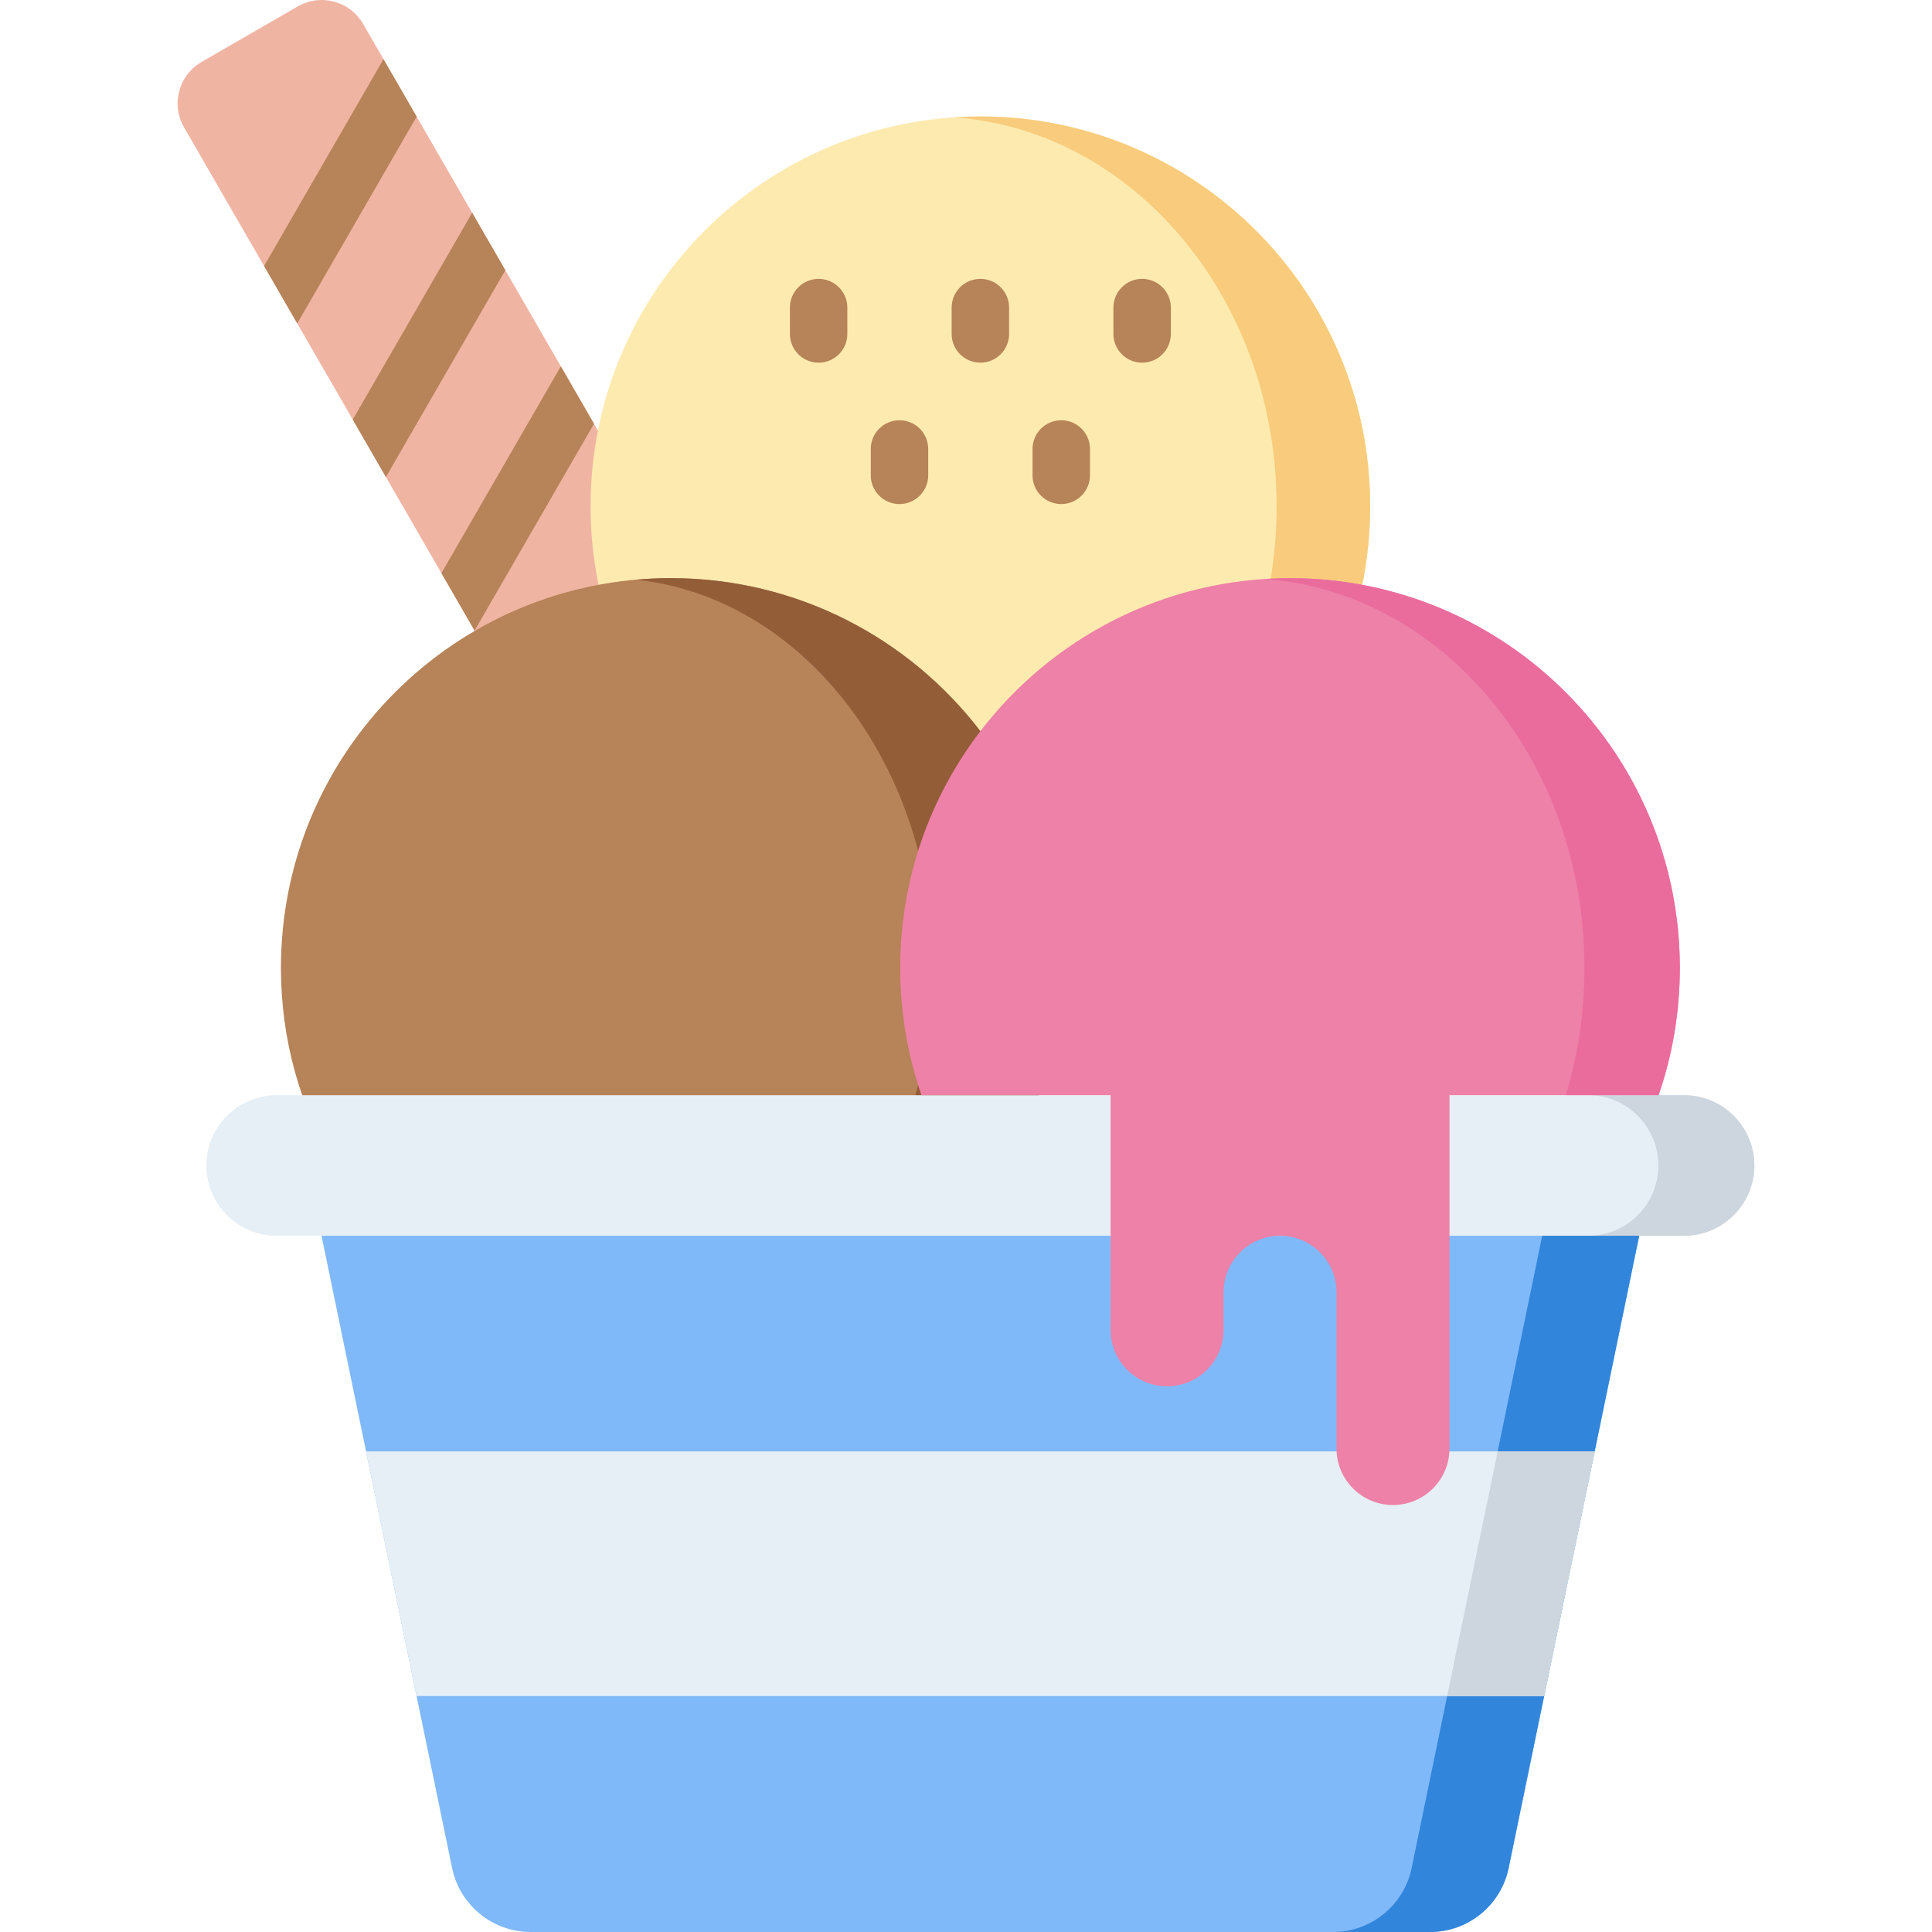
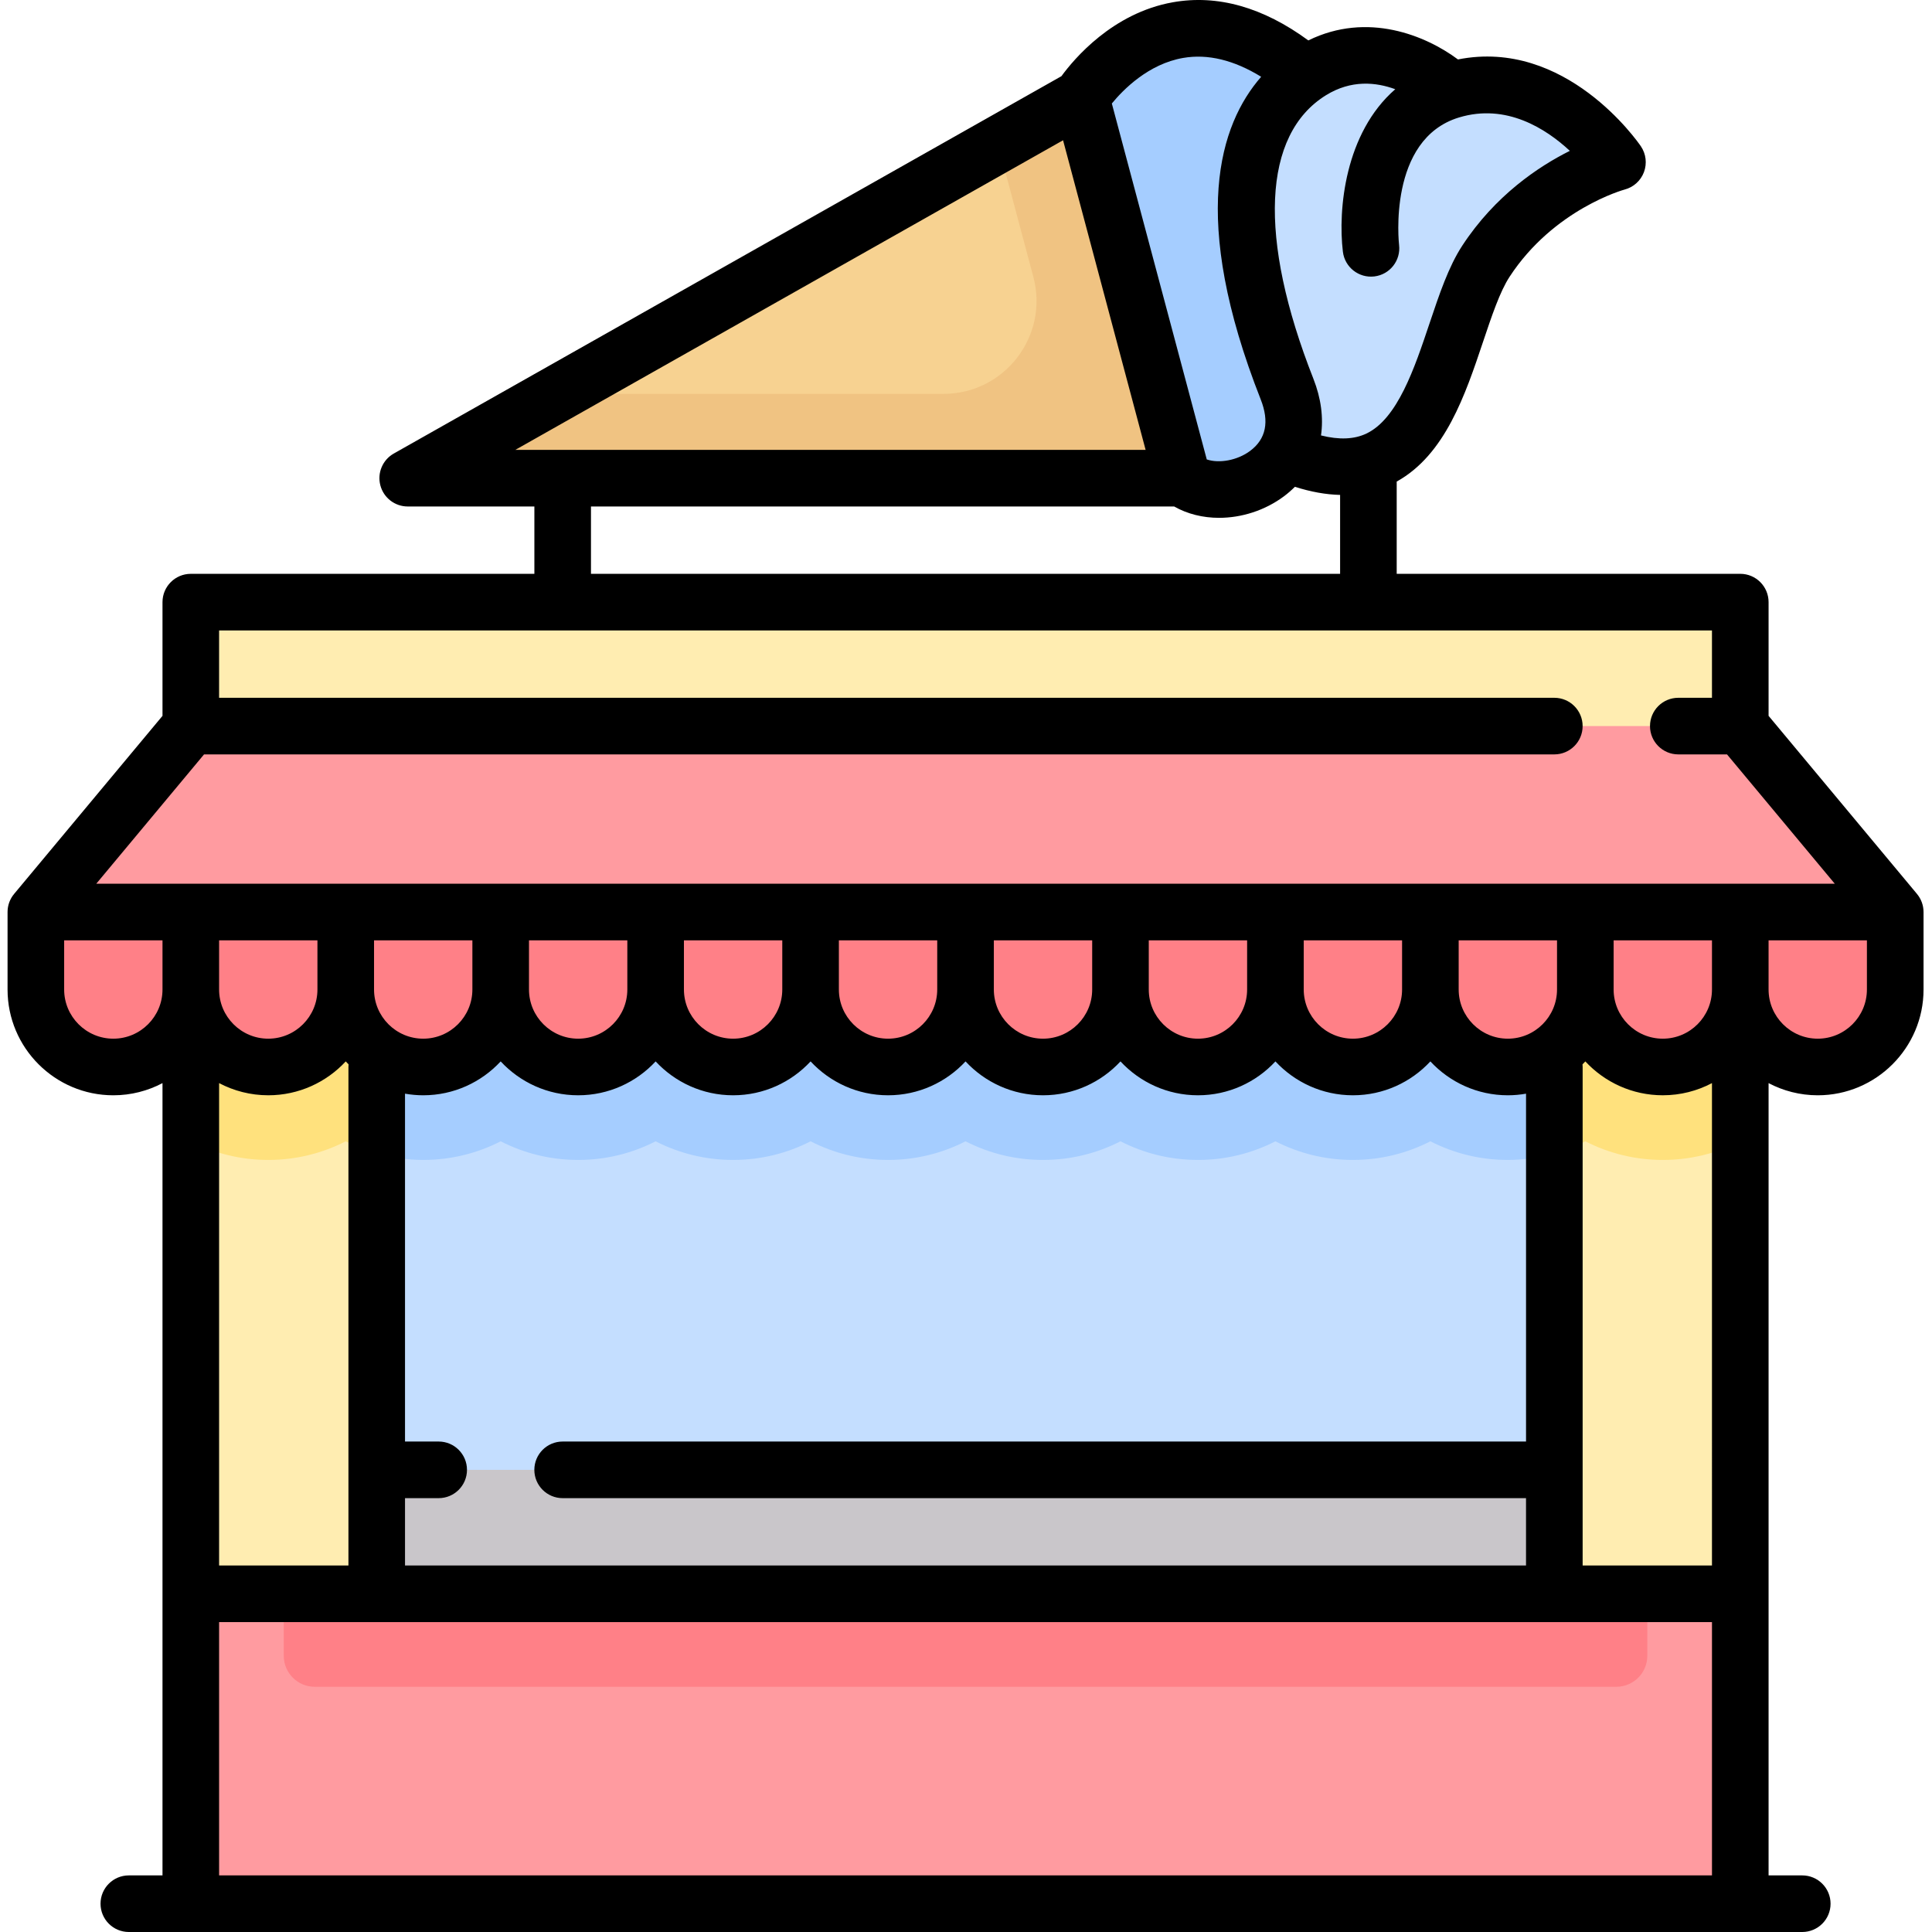
- <svg xmlns="http://www.w3.org/2000/svg" version="1.1" id="Capa_1" x="0px" y="0px" viewBox="0 0 512 512" style="enable-background:new 0 0 512 512;" xml:space="preserve">
-   <path style="fill:#F0B4A3;" d="M223.674,227.074L96.241,6.352c-1.695-2.937-4.432-5.037-7.707-5.914  c-3.274-0.877-6.695-0.427-9.631,1.268L53.42,16.418c-2.936,1.695-5.036,4.432-5.913,7.706c-0.878,3.275-0.427,6.696,1.268,9.631  L176.21,254.479c2.348,4.067,6.623,6.343,11.013,6.343c2.152,0,4.331-0.547,6.325-1.698l25.481-14.711  C225.089,240.913,227.173,233.136,223.674,227.074z" />
-   <g>
-     <polygon style="fill:#B78358;" points="69.986,70.494 78.775,85.717 110.419,30.909 101.63,15.686  " />
-     <polygon style="fill:#B78358;" points="133.916,71.607 125.127,56.384 93.483,111.193 102.272,126.415  " />
-     <polygon style="fill:#B78358;" points="157.413,112.305 148.624,97.083 116.98,151.891 125.769,167.113  " />
-     <polygon style="fill:#B78358;" points="180.91,153.004 172.121,137.781 140.478,192.589 149.266,207.812  " />
-     <polygon style="fill:#B78358;" points="204.407,193.701 195.618,178.479 163.974,233.287 172.763,248.509  " />
-   </g>
-   <circle style="fill:#FDEAAF;" cx="259.81" cy="134.16" r="103.3" />
-   <path style="fill:#F8CC7C;" d="M259.808,30.855c-2.301,0-4.583,0.083-6.846,0.231c47.661,3.525,85.355,48.32,85.355,103.071  s-37.694,99.546-85.355,103.071c2.264,0.148,4.545,0.231,6.846,0.231c57.052,0,103.302-46.25,103.302-103.302  C363.11,77.105,316.86,30.855,259.808,30.855z" />
-   <path style="fill:#B78358;" d="M281.044,256.511c0,19.103-5.182,36.998-14.238,52.354c-2.121,3.607-4.458,7.075-6.998,10.389  c-2.54-3.315-4.877-6.782-6.998-10.389H88.686c-9.056-15.356-14.238-33.251-14.238-52.354c0-57.053,46.245-103.298,103.298-103.298  c33.455,0,63.188,15.902,82.062,40.555C273.131,211.168,281.044,232.912,281.044,256.511z" />
-   <path style="fill:#935D38;" d="M259.808,193.768c-18.874-24.653-48.607-40.555-82.062-40.555c-3.085,0-6.136,0.143-9.152,0.408  c24.813,2.627,46.609,17.787,60.93,40.147c11.147,17.4,17.767,39.145,17.767,62.743c0,19.103-4.335,36.998-11.912,52.354h17.43  c2.121,3.607,4.458,7.075,6.998,10.39c2.54-3.315,4.877-6.782,6.998-10.39c9.056-15.356,14.238-33.251,14.238-52.354  C281.044,232.912,273.131,211.168,259.808,193.768z" />
-   <g>
-     <path style="fill:#B78358;" d="M216.942,96.112c-4.204,0-7.611-3.408-7.611-7.611v-6.986c0-4.204,3.408-7.611,7.611-7.611   s7.611,3.408,7.611,7.611v6.986C224.553,92.704,221.145,96.112,216.942,96.112z" />
-     <path style="fill:#B78358;" d="M259.808,96.112c-4.204,0-7.611-3.408-7.611-7.611v-6.986c0-4.204,3.408-7.611,7.611-7.611   c4.204,0,7.611,3.408,7.611,7.611v6.986C267.419,92.704,264.012,96.112,259.808,96.112z" />
-     <path style="fill:#B78358;" d="M302.674,96.112c-4.204,0-7.611-3.408-7.611-7.611v-6.986c0-4.204,3.408-7.611,7.611-7.611   c4.204,0,7.611,3.408,7.611,7.611v6.986C310.286,92.704,306.878,96.112,302.674,96.112z" />
-     <path style="fill:#B78358;" d="M238.375,133.581c-4.204,0-7.611-3.408-7.611-7.611v-6.986c0-4.204,3.408-7.611,7.611-7.611   c4.204,0,7.611,3.408,7.611,7.611v6.986C245.986,130.173,242.579,133.581,238.375,133.581z" />
-     <path style="fill:#B78358;" d="M281.241,133.581c-4.204,0-7.611-3.408-7.611-7.611v-6.986c0-4.204,3.408-7.611,7.611-7.611   c4.204,0,7.611,3.408,7.611,7.611v6.986C288.852,130.173,285.445,133.581,281.241,133.581z" />
-   </g>
-   <path style="fill:#E6EFF5;" d="M54.685,308.865L54.685,308.865c0,10.288,8.34,18.628,18.628,18.628h372.989  c10.288,0,18.628-8.34,18.628-18.628l0,0c0-10.288-8.34-18.628-18.628-18.628H73.313C63.025,290.237,54.685,298.577,54.685,308.865z  " />
-   <path style="fill:#CDD6DE;" d="M446.303,290.237h-25.451c10.288,0,18.628,8.34,18.628,18.628l0,0  c0,10.288-8.34,18.628-18.628,18.628h25.451c10.288,0,18.628-8.34,18.628-18.628l0,0  C464.931,298.577,456.591,290.237,446.303,290.237z" />
-   <path style="fill:#80B9F9;" d="M378.981,512H140.635c-10.089,0-18.79-7.088-20.83-16.968L85.206,327.493H434.41l-34.599,167.539  C397.77,504.912,389.07,512,378.981,512z" />
-   <path style="fill:#3185DB;" d="M408.7,327.493l-34.599,167.539c-2.04,9.88-10.741,16.968-20.83,16.968h25.71  c10.089,0,18.79-7.088,20.83-16.968l34.599-167.539H408.7z" />
-   <polygon style="fill:#E6EFF5;" points="409.222,449.462 422.609,384.635 97.007,384.635 110.394,449.462 " />
-   <polygon style="fill:#CDD6DE;" points="383.512,449.462 409.222,449.462 422.609,384.635 396.9,384.635 " />
-   <path style="fill:#EE81A7;" d="M445.172,256.51c0-57.055-46.247-103.292-103.302-103.292c-33.45,0-63.185,15.893-82.061,40.554  c-13.325,17.395-21.241,39.143-21.241,62.738c0,11.803,1.979,23.149,5.632,33.724h50.114v62.18c0,8.267,6.702,14.969,14.969,14.969  s14.969-6.702,14.969-14.969v-9.951c0-8.267,6.702-14.969,14.969-14.969s14.969,6.702,14.969,14.969v41.412  c0,8.267,6.702,14.969,14.969,14.969s14.969-6.702,14.969-14.969v-93.641h55.411C443.193,279.659,445.172,268.313,445.172,256.51z" />
-   <path style="fill:#EA6C9D;" d="M341.869,153.218c-2.266,0-4.513,0.079-6.743,0.223c47.329,3.459,84.775,48.27,84.775,103.069  c0,11.803-1.737,23.149-4.944,33.724h24.581c3.654-10.575,5.633-21.921,5.633-33.724  C445.172,199.454,398.925,153.218,341.869,153.218z" />
-   <g>
- </g>
-   <g>
- </g>
-   <g>
- </g>
-   <g>
- </g>
-   <g>
- </g>
-   <g>
- </g>
-   <g>
- </g>
-   <g>
- </g>
-   <g>
- </g>
-   <g>
- </g>
-   <g>
- </g>
-   <g>
- </g>
-   <g>
- </g>
-   <g>
- </g>
-   <g>
- </g>
+ <svg xmlns="http://www.w3.org/2000/svg" height="512pt" viewBox="-2 0 512 512" width="512pt">
+   <path d="m284.473 25.875 26.891 100.848s24.125 12.832 32.852-13.859c8.727-26.691.77-91.879.77-91.879-29.512-25.664-60.512 4.891-60.512 4.891" fill="#a5cdff" />
+   <path d="m386.305 26.117s-21.637-19.152-40.855-7.258c-15.219 9.422-26.387 33.434-6.367 84.25 2.422 6.148 3.516 13.18 1.656 17.332l26.574-7.066zm0 0" fill="#c4deff" />
+   <path d="m311.363 126.723-26.891-100.848-178.422 100.848zm0 0" fill="#f7d291" />
+   <path d="m284.473 25.875-21.98 12.422 9.359 35.098c4.168 15.641-7.621 30.984-23.809 30.984h-102.465l-39.527 22.34h205.312zm0 0" fill="#f0c382" />
+   <path d="m340.738 120.441c38.441 14.336 39.406-33.414 51.043-51.211 8.129-12.434 19.02-19.391 26.453-22.969 4.234-2.043 5.121-7.652 1.734-10.914-7.551-7.258-22.285-18.012-38.797-13.082-19.762 5.902-23.098 29.77-21.812 43.371 4.281 45.426-18.621 54.805-18.621 54.805zm0 0" fill="#c4deff" />
+   <path d="m48.562 159.57h410.629v344.93h-410.629zm0 0" fill="#ffedb1" />
+   <path d="m48.562 217.059v85.398c6.164 3.156 13.145 4.941 20.531 4.941s14.367-1.785 20.531-4.941c6.164 3.156 13.145 4.941 20.531 4.941 7.391 0 14.367-1.785 20.531-4.941 6.164 3.156 13.145 4.941 20.531 4.941 7.391 0 14.371-1.785 20.535-4.941 6.164 3.156 13.141 4.941 20.531 4.941 7.387 0 14.367-1.785 20.531-4.941 6.164 3.156 13.145 4.941 20.531 4.941 7.387 0 14.367-1.785 20.531-4.941 6.164 3.156 13.145 4.941 20.531 4.941 7.387 0 14.367-1.785 20.531-4.941 6.164 3.156 13.145 4.941 20.531 4.941 7.391 0 14.371-1.785 20.531-4.941 6.164 3.156 13.145 4.941 20.535 4.941 7.387 0 14.367-1.785 20.531-4.941 6.164 3.156 13.145 4.941 20.531 4.941 7.387 0 14.367-1.785 20.531-4.941 6.164 3.156 13.145 4.941 20.531 4.941 7.387 0 14.367-1.785 20.531-4.941v-85.398zm0 0" fill="#ffe17d" />
+   <path d="m97.836 241.699h312.078v180.676h-312.078zm0 0" fill="#c4deff" />
+   <path d="m97.836 389.523h312.078v32.852h-312.078zm0 0" fill="#c9c6ca" />
+   <path d="m48.562 422.375h410.629v82.125h-410.629zm0 0" fill="#ff9ba0" />
+   <path d="m426.34 447.012h-344.926c-4.539 0-8.215-3.676-8.215-8.211v-16.426h361.355v16.426c0 4.535-3.676 8.211-8.215 8.211zm0 0" fill="#ff8087" />
+   <path d="m97.836 305.621c3.926 1.117 8.043 1.777 12.32 1.777 7.387 0 14.367-1.785 20.531-4.941 6.164 3.156 13.145 4.941 20.531 4.941 7.391 0 14.367-1.785 20.531-4.941 6.164 3.156 13.145 4.941 20.531 4.941 7.391 0 14.371-1.785 20.535-4.941 6.164 3.156 13.141 4.941 20.531 4.941 7.387 0 14.367-1.785 20.531-4.941 6.164 3.156 13.145 4.941 20.531 4.941 7.387 0 14.367-1.785 20.531-4.941 6.164 3.156 13.145 4.941 20.531 4.941 7.387 0 14.367-1.785 20.531-4.941 6.164 3.156 13.145 4.941 20.531 4.941 7.391 0 14.367-1.785 20.531-4.941 6.164 3.156 13.145 4.941 20.535 4.941 4.277 0 8.391-.66 12.316-1.777v-63.922h-312.082zm0 0" fill="#a5cdff" />
+   <path d="m7.5 241.699v20.531c0 11.336 9.191 20.531 20.531 20.531s20.531-9.195 20.531-20.531c0 11.336 9.191 20.531 20.531 20.531s20.531-9.195 20.531-20.531c0 11.336 9.191 20.531 20.531 20.531s20.531-9.195 20.531-20.531c0 11.336 9.195 20.531 20.531 20.531 11.34 0 20.535-9.195 20.535-20.531 0 11.336 9.191 20.531 20.531 20.531s20.531-9.195 20.531-20.531c0 11.336 9.191 20.531 20.531 20.531s20.531-9.195 20.531-20.531c0 11.336 9.191 20.531 20.531 20.531s20.531-9.195 20.531-20.531c0 11.336 9.191 20.531 20.531 20.531s20.531-9.195 20.531-20.531c0 11.336 9.195 20.531 20.535 20.531 11.34 0 20.531-9.195 20.531-20.531 0 11.336 9.191 20.531 20.531 20.531 11.34 0 20.531-9.195 20.531-20.531 0 11.336 9.191 20.531 20.531 20.531 11.34 0 20.531-9.195 20.531-20.531 0 11.336 9.191 20.531 20.531 20.531 11.34 0 20.531-9.195 20.531-20.531v-20.531zm0 0" fill="#ff8087" />
+   <path d="m459.191 192.422h-410.629l-41.062 49.277h492.754zm0 0" fill="#ff9ba0" />
+   <path d="m506.016 236.898v-.004l-39.324-47.188v-30.137c0-4.141-3.359-7.5-7.5-7.5h-91.051v-24.449c12.852-7.129 18.18-23.008 22.898-37.082 2.293-6.828 4.453-13.277 7.02-17.199 11.715-17.922 30.301-23.059 30.457-23.098 2.363-.613 4.285-2.336 5.145-4.621s.555-4.848-.82-6.867c-.836-1.227-19.938-28.676-48.465-23-8.484-6.316-23.957-12.754-39.656-5.043-11.996-8.801-24.066-12.211-35.902-10.109-15.984 2.84-26.203 15.031-29.527 19.586l-176.93 100.004c-2.965 1.676-4.43 5.141-3.562 8.438s3.844 5.594 7.254 5.594h33.562v17.848h-91.051c-4.141 0-7.5 3.359-7.5 7.5v30.137l-39.324 47.188v.004c-1.086 1.301-1.738 2.973-1.738 4.801v20.531c0 15.457 12.574 28.031 28.031 28.031 4.703 0 9.137-1.172 13.031-3.227v209.965h-8.926c-4.141 0-7.496 3.359-7.496 7.5s3.355 7.5 7.496 7.5h443.48c4.141 0 7.5-3.359 7.5-7.5s-3.359-7.5-7.5-7.5h-8.926v-209.965c3.898 2.055 8.332 3.227 13.031 3.227 15.457 0 28.035-12.574 28.035-28.031v-20.531c-.004-1.828-.656-3.5-1.742-4.801zm-156.621-211.66c6.695-4.145 13.266-3.469 18.363-1.594-13.34 11.594-15.219 31.906-13.879 43.062.492 4.109 4.23 7.047 8.34 6.551 4.113-.492 7.043-4.227 6.551-8.34-.035-.281-3.137-28.035 15.902-33.793 12.508-3.781 23.02 2.965 29.352 8.852-8.312 4.152-19.816 11.836-28.523 25.152-3.617 5.535-6.078 12.871-8.684 20.641-3.957 11.805-8.445 25.188-16.695 29.125-3.242 1.547-7.215 1.703-12.043.5.676-4.707.035-9.812-2.02-15.031-14.703-37.332-13.488-64.711 3.336-75.125zm3.746 105.922v20.91h-198.527v-17.848h154.547c3.508 2 7.633 3.008 11.898 3.008 5.945 0 12.137-1.926 17.227-5.723 1.043-.781 1.992-1.621 2.879-2.5 4.203 1.344 8.199 2.059 11.977 2.152zm-41.594-115.809c6.52-1.125 13.457.555 20.676 4.996-11.027 12.621-19.047 37.461-.117 85.512 2.332 5.914 1.391 10.5-2.797 13.625-3.383 2.531-8.227 3.383-11.504 2.273l-25.156-94.328c3.043-3.711 9.719-10.488 18.898-12.078zm-176.984 103.871 145.16-82.051 21.879 82.051zm-93.5 143.004c0 7.188-5.848 13.035-13.031 13.035-7.188 0-13.031-5.848-13.031-13.035v-13.031h26.062zm410.629 234.773h-395.629v-67.125h395.629zm-382.598-206.738c8.102 0 15.41-3.461 20.531-8.977.246.266.492.527.75.785-.023.227-.035.457-.035.691v132.113h-34.277v-127.84c3.895 2.055 8.328 3.227 13.031 3.227zm-13.031-28.035v-13.031h26.062v13.031c0 7.188-5.848 13.035-13.031 13.035-7.188 0-13.031-5.848-13.031-13.035zm95.156 28.035c8.105 0 15.41-3.461 20.531-8.977 5.125 5.516 12.43 8.977 20.531 8.977 8.105 0 15.41-3.461 20.535-8.977 5.121 5.516 12.426 8.977 20.531 8.977 8.102 0 15.406-3.461 20.531-8.977 5.121 5.516 12.43 8.977 20.531 8.977 8.102 0 15.41-3.461 20.531-8.977 5.121 5.516 12.43 8.977 20.531 8.977 8.102 0 15.41-3.461 20.531-8.977 5.125 5.516 12.43 8.977 20.531 8.977 8.105 0 15.41-3.461 20.531-8.977 5.125 5.516 12.43 8.977 20.535 8.977 1.641 0 3.25-.152 4.816-.426v92.188h-255.309c-4.141 0-7.5 3.359-7.5 7.5 0 4.141 3.359 7.5 7.5 7.5h255.305v17.852h-297.078v-17.852h8.922c4.141 0 7.5-3.359 7.5-7.5 0-4.141-3.359-7.5-7.5-7.5h-8.922v-92.188c1.57.273 3.176.426 4.82.426 8.102 0 15.41-3.461 20.531-8.977 5.125 5.516 12.43 8.977 20.531 8.977zm-13.031-28.035v-13.031h26.062v13.031c0 7.188-5.844 13.035-13.031 13.035-7.184 0-13.031-5.848-13.031-13.035zm41.062 0v-13.031h26.062v13.031c0 7.188-5.844 13.035-13.031 13.035-7.184 0-13.031-5.848-13.031-13.035zm41.062 0v-13.031h26.062v13.031c0 7.188-5.844 13.035-13.031 13.035-7.184 0-13.031-5.848-13.031-13.035zm41.066 0v-13.031h26.062v13.031c0 7.188-5.848 13.035-13.035 13.035-7.184 0-13.027-5.848-13.027-13.035zm41.059 0v-13.031h26.062v13.031c0 7.188-5.844 13.035-13.031 13.035-7.184 0-13.031-5.848-13.031-13.035zm41.066 0v-13.031h26.062v13.031c0 7.188-5.848 13.035-13.031 13.035-7.188 0-13.031-5.848-13.031-13.035zm41.062 0v-13.031h26.062v13.031c0 7.188-5.848 13.035-13.031 13.035-7.188 0-13.031-5.848-13.031-13.035zm-261.379 0c0 7.188-5.844 13.035-13.031 13.035s-13.031-5.848-13.031-13.035v-13.031h26.062zm328.504 152.648h-34.273v-132.113c0-.234-.016-.465-.035-.695.254-.254.5-.516.746-.781 5.125 5.516 12.43 8.973 20.531 8.973 4.703 0 9.137-1.168 13.031-3.223zm0-152.648c0 7.188-5.844 13.035-13.031 13.035s-13.031-5.848-13.031-13.035v-13.031h26.062zm-428.18-28.027 28.562-34.277h357.84c4.145 0 7.5-3.359 7.5-7.5s-3.355-7.5-7.5-7.5h-353.852v-17.852h395.629v17.852h-8.922c-4.141 0-7.5 3.359-7.5 7.5s3.359 7.5 7.5 7.5h12.91l28.562 34.277zm469.242 28.027c0 7.188-5.844 13.035-13.031 13.035s-13.031-5.848-13.031-13.035v-13.031h26.062zm0 0" />
</svg>
